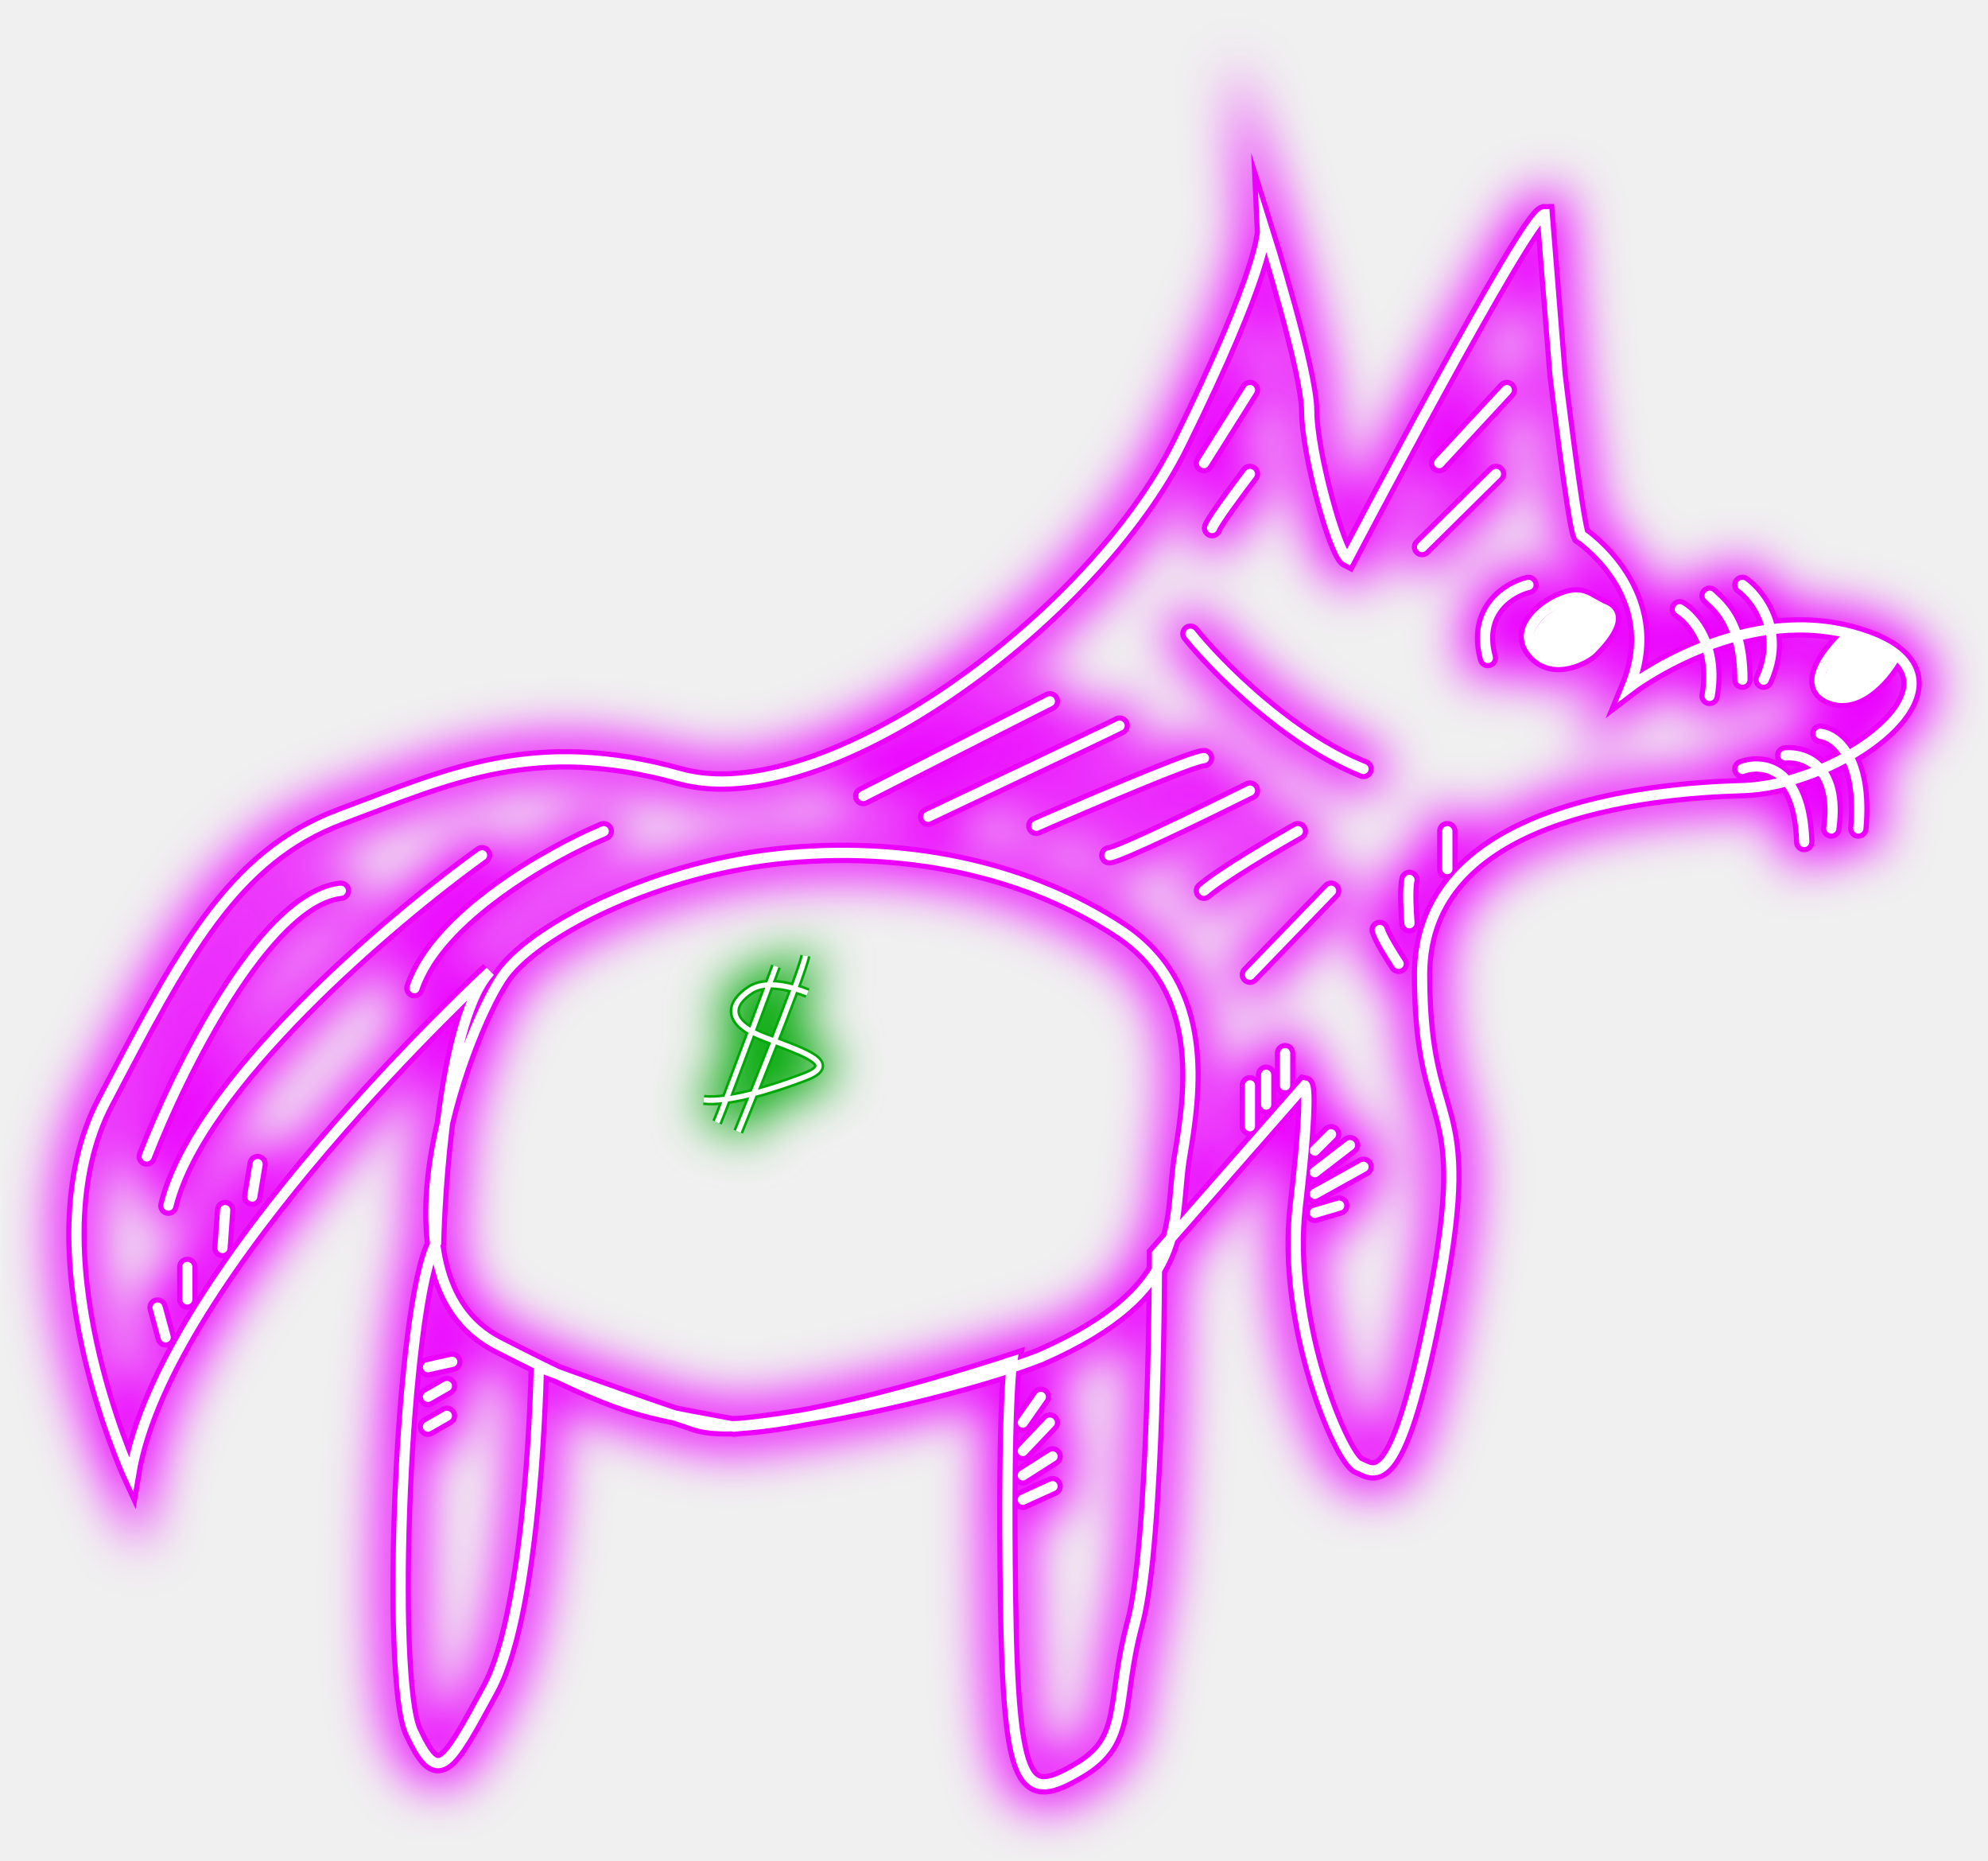
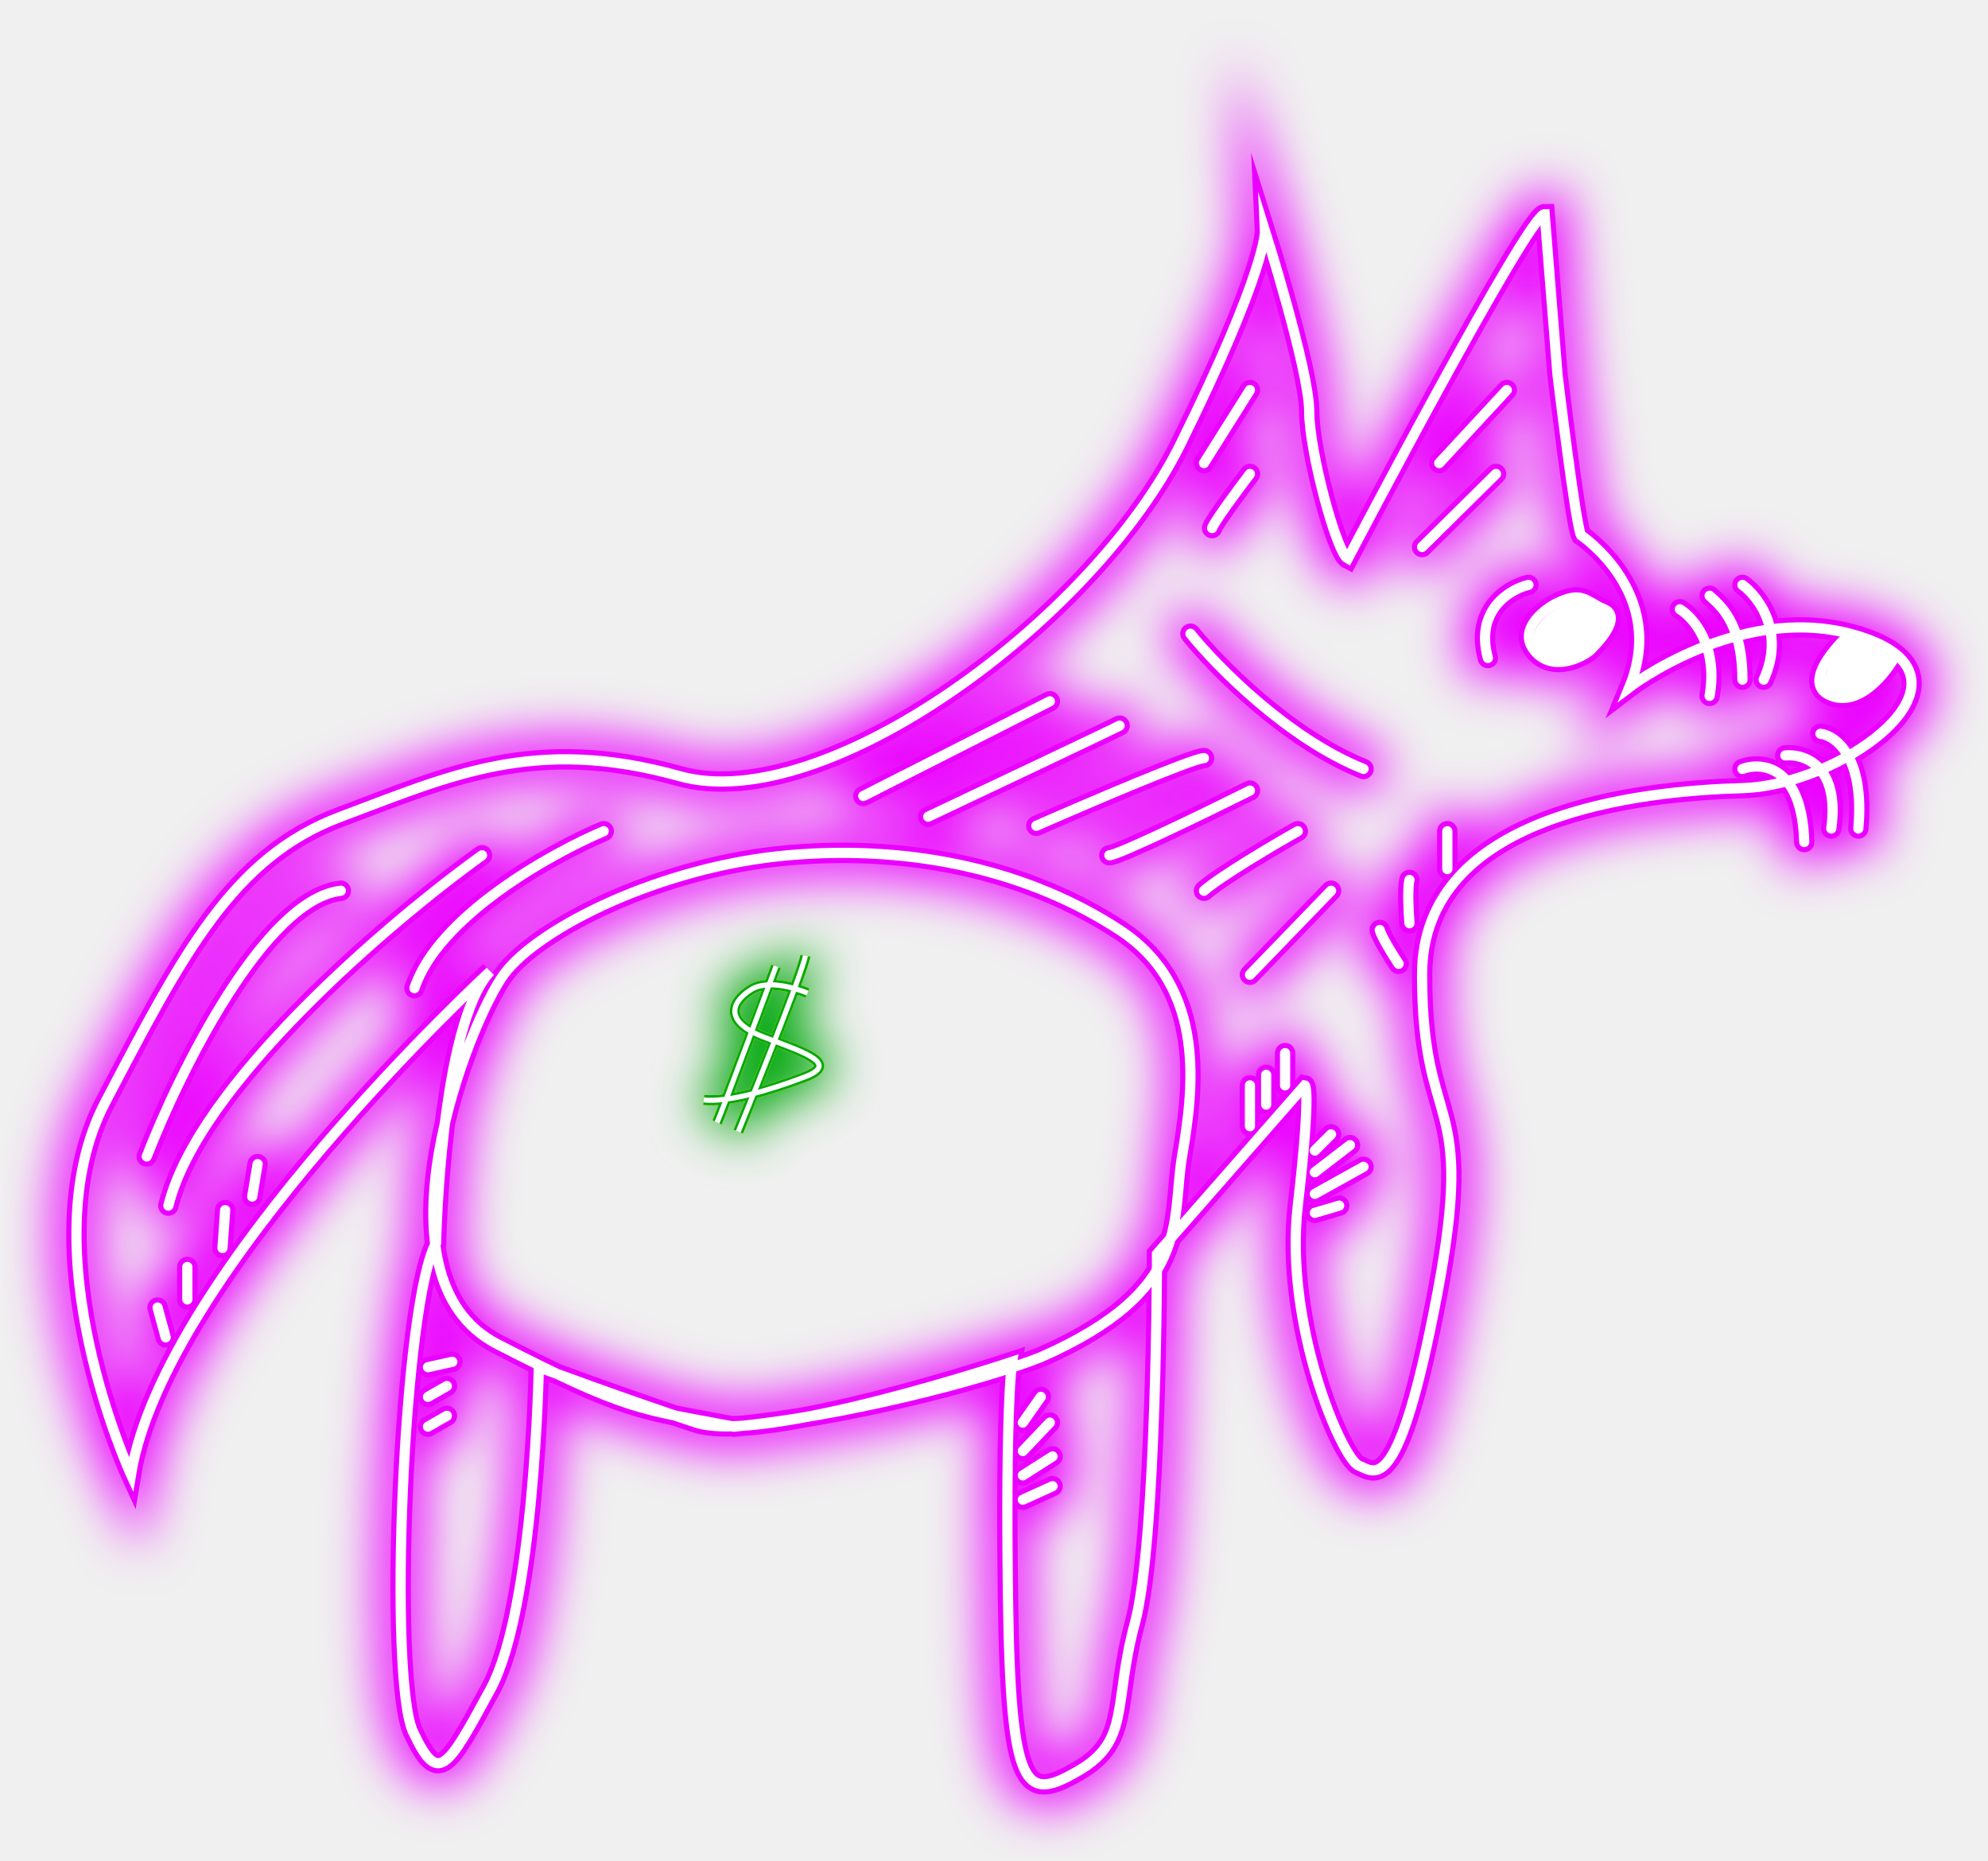
<svg xmlns="http://www.w3.org/2000/svg" width="390" height="365" viewBox="0 0 390 365" fill="none">
  <g filter="url(#filter0_f_14_295)">
    <path d="M362.968 124.307C340.85 118.542 319.641 134.8 319.641 134.8C327.226 116.367 310.157 104.985 310.157 104.985C309.075 102.808 305.553 73.535 305.553 73.535L303.028 42C299.845 42 264.412 109.593 264.412 109.593C262.248 108.51 256.837 88.623 256.837 80.67C256.837 72.717 248.17 45.249 248.17 45.249C248.17 45.249 248.53 52.841 231.556 87.179C214.582 121.517 161.846 160.219 133.319 152.245C104.792 144.271 88.168 152.245 66.866 160.198C45.563 168.151 35.814 187.295 20.643 216.218C5.473 245.141 25.693 289.237 25.693 289.237C32.196 249.473 96.156 190.554 96.156 190.554C86.396 201.045 85.548 243.782 85.548 243.782C79.013 255.674 76.17 329.436 81.05 339.746C85.93 350.056 87.553 347.348 96.22 331.347C104.888 315.346 105.704 268.181 105.704 268.181C105.704 268.181 123.294 274.701 136.523 279.043C149.752 283.386 198.552 267.12 198.552 267.12C198.552 267.12 197.226 274.987 197.746 313.477C198.266 351.967 201.247 353.315 211.538 347.359C221.828 341.402 218.317 334.341 222.645 318.351C226.973 302.36 226.973 245.969 226.973 245.969L255.957 212.894C255.957 212.894 257.304 213.128 254.599 236.487C251.893 259.846 263.277 286.104 266.523 287.453C269.769 288.801 274.331 293.983 281.959 253.837C289.586 213.691 278.978 222.907 278.978 191.191C278.978 159.476 322.293 155.133 341.824 154.592C359.27 154.108 383.563 137.841 371.985 128.38M362.968 124.307C364.052 124.59 365.138 124.925 366.224 125.318C368.706 126.216 370.602 127.25 371.985 128.38M362.968 124.307C359.407 127.486 353.679 134.375 359.255 136.499C364.83 138.622 370.065 131.971 371.985 128.38M299.846 114.732C296.133 115.617 289.343 119.723 291.889 129.066M28.791 226.838C35.255 210.174 51.92 176.422 66.866 174.723M94.566 167.764C76.503 180.764 38.908 212.708 33.035 236.487M118.436 163.043C108.004 167.45 85.973 179.777 81.305 193.835M237.784 103.584C238.209 102.309 242.912 95.974 245.21 92.966M245.21 76.508L236.193 90.842M295.602 76.508L282.341 90.842M293.48 92.966L278.978 107.3M329.55 119.51C332.202 121.103 337.083 126.73 335.385 136.499M341.824 114.732C344.982 117.033 350.237 123.97 345.994 133.314M335.385 116.856C336.976 118.449 341.824 121.634 341.824 133.314M341.824 150.833C345.689 149.417 353.526 150.302 353.95 165.167M350.237 148.178C353.95 147.825 360.952 150.196 359.255 162.513M357.133 143.931C360.139 144.285 365.832 148.497 364.559 162.513M233.541 124.307C238.668 130.672 252.637 144.887 267.489 150.833M254.599 163.043C249.897 165.698 239.634 171.75 236.193 174.723M245.21 155.08C236.723 159.308 219.325 167.764 217.628 167.764M236.193 148.709C234.071 148.709 213.384 157.558 203.306 161.982M219.638 142.339C218.03 143.188 193.935 154.599 182.088 160.198M205.958 137.561L169.358 156.142M261.124 174.723L245.21 191.191M270.672 182.417C271.096 183.907 273.324 187.465 274.385 189.057M276.506 172.6C276.082 174.298 276.33 178.97 276.506 181.094M283.933 163.043V170.476M245.21 212.894V220.911M248.393 210.824V216.664M252.106 206.577V212.894M257.941 225.689L261.124 222.503M257.941 229.936L264.837 224.627M257.941 234.183L267.489 228.874M257.941 237.899L262.715 236.487M200.654 279.043L204.188 274M200.654 284.618L205.958 279.043M200.654 289.396L206.488 285.68M200.654 294.174L206.488 291.519M83.957 268.181L88.731 267.12M83.957 274L87.67 271.876M83.957 279.84L87.67 277.716M32.505 262.32L30.913 256.481M36.748 254.888V248.517M43.644 244.801L44.174 237.368M49.478 234.714L50.539 228.343M98.934 191.02C105.695 181.985 129.696 169.95 154.621 167.764C179.547 165.578 202.249 171.051 219.638 182.417C237.027 193.784 234.023 214.219 231.892 226.838C229.761 239.457 234.023 253.087 204.188 266.211C192.61 270.814 165.295 277.821 143.984 279.84C125.336 276.306 123.205 276.811 97.632 263.687C72.058 250.563 92.173 200.054 98.934 191.02ZM305.15 118.449C302.498 119.864 297.936 123.651 300.907 127.474C304.62 132.252 310.985 128.535 312.046 127.474C313.107 126.412 318.411 121.103 314.698 119.51C310.985 117.918 310.454 115.794 305.15 118.449Z" stroke="#EB00FF" stroke-width="9" stroke-miterlimit="10" stroke-linecap="round" />
  </g>
  <path d="M316.82 121.103C316.82 123.742 311.611 129.597 307.802 129.597C303.994 129.597 300.907 127.458 300.907 124.819C300.907 122.18 306.116 117.918 309.924 117.918C313.732 117.918 316.82 118.464 316.82 121.103Z" fill="white" />
  <path d="M367.742 133.314C367.742 133.314 365.09 137.561 358.194 135.968C356.638 135.222 358.05 132.287 359.552 129.149C361.054 126.011 363.533 124.073 365.09 124.819C376.759 129.066 367.742 133.314 367.742 133.314Z" fill="white" />
  <path d="M362.968 124.307C340.85 118.542 319.641 134.8 319.641 134.8C327.226 116.367 310.157 104.985 310.157 104.985C309.075 102.808 305.553 73.535 305.553 73.535L303.028 42C299.845 42 264.412 109.593 264.412 109.593C262.248 108.51 256.837 88.623 256.837 80.67C256.837 72.717 248.17 45.249 248.17 45.249C248.17 45.249 248.53 52.841 231.556 87.179C214.582 121.517 161.846 160.219 133.319 152.245C104.792 144.271 88.168 152.245 66.866 160.198C45.563 168.151 35.814 187.295 20.643 216.218C5.473 245.141 25.693 289.237 25.693 289.237C32.196 249.473 96.156 190.554 96.156 190.554C86.396 201.045 85.548 243.782 85.548 243.782C79.013 255.674 76.17 329.436 81.05 339.746C85.93 350.056 87.553 347.348 96.22 331.347C104.888 315.346 105.704 268.181 105.704 268.181C105.704 268.181 123.294 274.701 136.523 279.043C149.752 283.386 198.552 267.12 198.552 267.12C198.552 267.12 197.226 274.987 197.746 313.477C198.266 351.967 201.247 353.315 211.538 347.359C221.828 341.402 218.317 334.341 222.645 318.351C226.973 302.36 226.973 245.969 226.973 245.969L255.957 212.894C255.957 212.894 257.304 213.128 254.599 236.487C251.893 259.846 263.277 286.104 266.523 287.453C269.769 288.801 274.331 293.983 281.959 253.837C289.586 213.691 278.978 222.907 278.978 191.191C278.978 159.476 322.293 155.133 341.824 154.592C359.27 154.108 383.563 137.841 371.985 128.38M362.968 124.307C364.052 124.59 365.138 124.925 366.224 125.318C368.706 126.216 370.602 127.25 371.985 128.38M362.968 124.307C359.407 127.486 353.679 134.375 359.255 136.499C364.83 138.622 370.065 131.971 371.985 128.38M299.846 114.732C296.133 115.617 289.343 119.723 291.889 129.066M28.791 226.838C35.255 210.174 51.92 176.422 66.866 174.723M94.566 167.764C76.503 180.764 38.908 212.708 33.035 236.487M118.436 163.043C108.004 167.45 85.973 179.777 81.305 193.835M237.784 103.584C238.209 102.309 242.912 95.974 245.21 92.966M245.21 76.508L236.193 90.842M295.602 76.508L282.341 90.842M293.48 92.966L278.978 107.3M329.55 119.51C332.202 121.103 337.083 126.73 335.385 136.499M341.824 114.732C344.982 117.033 350.237 123.97 345.994 133.314M335.385 116.856C336.976 118.449 341.824 121.634 341.824 133.314M341.824 150.833C345.689 149.417 353.526 150.302 353.95 165.167M350.237 148.178C353.95 147.825 360.952 150.196 359.255 162.513M357.133 143.931C360.139 144.285 365.832 148.497 364.559 162.513M233.541 124.307C238.668 130.672 252.637 144.887 267.489 150.833M254.599 163.043C249.897 165.698 239.634 171.75 236.193 174.723M245.21 155.08C236.723 159.308 219.325 167.764 217.628 167.764M236.193 148.709C234.071 148.709 213.384 157.558 203.306 161.982M219.638 142.339C218.03 143.188 193.935 154.599 182.088 160.198M205.958 137.561L169.358 156.142M261.124 174.723L245.21 191.191M270.672 182.417C271.096 183.907 273.324 187.465 274.385 189.057M276.506 172.6C276.082 174.298 276.33 178.97 276.506 181.094M283.933 163.043V170.476M245.21 212.894V220.911M248.393 210.824V216.664M252.106 206.577V212.894M257.941 225.689L261.124 222.503M257.941 229.936L264.837 224.627M257.941 234.183L267.489 228.874M257.941 237.899L262.715 236.487M200.654 279.043L204.188 274M200.654 284.618L205.958 279.043M200.654 289.396L206.488 285.68M200.654 294.174L206.488 291.519M83.957 268.181L88.731 267.12M83.957 274L87.67 271.876M83.957 279.84L87.67 277.716M32.505 262.32L30.913 256.481M36.748 254.888V248.517M43.644 244.801L44.174 237.368M49.478 234.714L50.539 228.343M98.934 191.02C105.695 181.985 129.696 169.95 154.621 167.764C179.547 165.578 202.249 171.051 219.638 182.417C237.027 193.784 234.023 214.219 231.892 226.838C229.761 239.457 234.023 253.087 204.188 266.211C192.61 270.814 165.295 277.821 143.984 279.84C125.336 276.306 123.205 276.811 97.632 263.687C72.058 250.563 92.173 200.054 98.934 191.02ZM305.15 118.449C302.498 119.864 297.936 123.651 300.907 127.474C304.62 132.252 310.985 128.535 312.046 127.474C313.107 126.412 318.411 121.103 314.698 119.51C310.985 117.918 310.454 115.794 305.15 118.449Z" stroke="#EB00FF" stroke-width="4" stroke-miterlimit="10" stroke-linecap="round" />
  <path d="M316.82 121.103C316.82 123.742 311.611 129.597 307.802 129.597C303.994 129.597 300.907 127.458 300.907 124.819C300.907 122.18 306.116 117.918 309.924 117.918C313.732 117.918 316.82 118.464 316.82 121.103Z" fill="white" />
  <path d="M367.742 133.314C367.742 133.314 365.09 137.561 358.194 135.968C356.638 135.222 358.05 132.287 359.552 129.149C361.054 126.011 363.533 124.073 365.09 124.819C376.759 129.066 367.742 133.314 367.742 133.314Z" fill="white" />
  <path d="M362.968 124.307C340.85 118.542 319.641 134.8 319.641 134.8C327.226 116.367 310.157 104.985 310.157 104.985C309.075 102.808 305.553 73.535 305.553 73.535L303.028 42C299.845 42 264.412 109.593 264.412 109.593C262.248 108.51 256.837 88.623 256.837 80.67C256.837 72.717 248.17 45.249 248.17 45.249C248.17 45.249 248.53 52.841 231.556 87.179C214.582 121.517 161.846 160.219 133.319 152.245C104.792 144.271 88.168 152.245 66.866 160.198C45.563 168.151 35.814 187.295 20.643 216.218C5.473 245.141 25.693 289.237 25.693 289.237C32.196 249.473 96.156 190.554 96.156 190.554C86.396 201.045 85.548 243.782 85.548 243.782C79.013 255.674 76.17 329.436 81.05 339.746C85.93 350.056 87.553 347.348 96.22 331.347C104.888 315.346 105.704 268.181 105.704 268.181C105.704 268.181 123.294 274.701 136.523 279.043C149.752 283.386 198.552 267.12 198.552 267.12C198.552 267.12 197.226 274.987 197.746 313.477C198.266 351.967 201.247 353.315 211.538 347.359C221.828 341.402 218.317 334.341 222.645 318.351C226.973 302.36 226.973 245.969 226.973 245.969L255.957 212.894C255.957 212.894 257.304 213.128 254.599 236.487C251.893 259.846 263.277 286.104 266.523 287.453C269.769 288.801 274.331 293.983 281.959 253.837C289.586 213.691 278.978 222.907 278.978 191.191C278.978 159.476 322.293 155.133 341.824 154.592C359.27 154.108 383.563 137.841 371.985 128.38M362.968 124.307C364.052 124.59 365.138 124.925 366.224 125.318C368.706 126.216 370.602 127.25 371.985 128.38M362.968 124.307C359.407 127.486 353.679 134.375 359.255 136.499C364.83 138.622 370.065 131.971 371.985 128.38M299.846 114.732C296.133 115.617 289.343 119.723 291.889 129.066M28.791 226.838C35.255 210.174 51.92 176.422 66.866 174.723M94.566 167.764C76.503 180.764 38.908 212.708 33.035 236.487M118.436 163.043C108.004 167.45 85.973 179.777 81.305 193.835M237.784 103.584C238.209 102.309 242.912 95.974 245.21 92.966M245.21 76.508L236.193 90.842M295.602 76.508L282.341 90.842M293.48 92.966L278.978 107.3M329.55 119.51C332.202 121.103 337.083 126.73 335.385 136.499M341.824 114.732C344.982 117.033 350.237 123.97 345.994 133.314M335.385 116.856C336.976 118.449 341.824 121.634 341.824 133.314M341.824 150.833C345.689 149.417 353.526 150.302 353.95 165.167M350.237 148.178C353.95 147.825 360.952 150.196 359.255 162.513M357.133 143.931C360.139 144.285 365.832 148.497 364.559 162.513M233.541 124.307C238.668 130.672 252.637 144.887 267.489 150.833M254.599 163.043C249.897 165.698 239.634 171.75 236.193 174.723M245.21 155.08C236.723 159.308 219.325 167.764 217.628 167.764M236.193 148.709C234.071 148.709 213.384 157.558 203.306 161.982M219.638 142.339C218.03 143.188 193.935 154.599 182.088 160.198M205.958 137.561L169.358 156.142M261.124 174.723L245.21 191.191M270.672 182.417C271.096 183.907 273.324 187.465 274.385 189.057M276.506 172.6C276.082 174.298 276.33 178.97 276.506 181.094M283.933 163.043V170.476M245.21 212.894V220.911M248.393 210.824V216.664M252.106 206.577V212.894M257.941 225.689L261.124 222.503M257.941 229.936L264.837 224.627M257.941 234.183L267.489 228.874M257.941 237.899L262.715 236.487M200.654 279.043L204.188 274M200.654 284.618L205.958 279.043M200.654 289.396L206.488 285.68M200.654 294.174L206.488 291.519M83.957 268.181L88.731 267.12M83.957 274L87.67 271.876M83.957 279.84L87.67 277.716M32.505 262.32L30.913 256.481M36.748 254.888V248.517M43.644 244.801L44.174 237.368M49.478 234.714L50.539 228.343M98.934 191.02C105.695 181.985 129.696 169.95 154.621 167.764C179.547 165.578 202.249 171.051 219.638 182.417C237.027 193.784 234.023 214.219 231.892 226.838C229.761 239.457 234.023 253.087 204.188 266.211C192.61 270.814 165.295 277.821 143.984 279.84C125.336 276.306 123.205 276.811 97.632 263.687C72.058 250.563 92.173 200.054 98.934 191.02ZM305.15 118.449C302.498 119.864 297.936 123.651 300.907 127.474C304.62 132.252 310.985 128.535 312.046 127.474C313.107 126.412 318.411 121.103 314.698 119.51C310.985 117.918 310.454 115.794 305.15 118.449Z" stroke="white" stroke-width="2" stroke-miterlimit="10" stroke-linecap="round" />
  <path d="M316.82 121.103C316.82 123.742 311.611 129.597 307.802 129.597C303.994 129.597 300.907 127.458 300.907 124.819C300.907 122.18 306.116 117.918 309.924 117.918C313.732 117.918 316.82 118.464 316.82 121.103Z" fill="white" />
  <path d="M367.742 133.314C367.742 133.314 365.09 137.561 358.194 135.968C356.638 135.222 358.05 132.287 359.552 129.149C361.054 126.011 363.533 124.073 365.09 124.819C376.759 129.066 367.742 133.314 367.742 133.314Z" fill="white" />
  <g filter="url(#filter1_f_14_295)">
-     <path class="wolfIconMoneyPath" d="M158.42 194.802C158.42 194.802 151.238 191.616 147.27 194.154C143.303 196.692 142.029 200.525 150.156 203.551C158.282 206.577 164.52 208.7 157.921 211.227C151.323 213.754 142.846 216.292 138.062 215.751M144.83 221.983C144.83 221.983 157.285 191.436 158.006 187.465M152.235 189.546C152.235 189.546 141.669 218.012 140.672 220.178" stroke="#00A807" stroke-width="6" stroke-miterlimit="10" />
+     <path class="wolfIconMoneyPath" style="filter:url(#shadow);" d="M158.42 194.802C158.42 194.802 151.238 191.616 147.27 194.154C143.303 196.692 142.029 200.525 150.156 203.551C158.282 206.577 164.52 208.7 157.921 211.227C151.323 213.754 142.846 216.292 138.062 215.751M144.83 221.983C144.83 221.983 157.285 191.436 158.006 187.465M152.235 189.546C152.235 189.546 141.669 218.012 140.672 220.178" stroke="#00A807" stroke-width="6" stroke-miterlimit="10" />
  </g>
-   <path class="wolfIconMoneyPath" d="M158.42 194.802C158.42 194.802 151.238 191.616 147.27 194.154C143.303 196.692 142.029 200.525 150.156 203.551C158.282 206.577 164.52 208.7 157.921 211.227C151.323 213.754 142.846 216.292 138.062 215.751M144.83 221.983C144.83 221.983 157.285 191.436 158.006 187.465M152.235 189.546C152.235 189.546 141.669 218.012 140.672 220.178" stroke="#00A807" stroke-width="2" stroke-miterlimit="10" />
+   <filter id="shadow">
+     <feGaussianBlur in="SourceAlpha" stdDeviation="2" />
+     <feOffset dx="0" dy="0" />
+     <feFlood flood-color="#b6ff00" />
+     <feComposite in2="SourceAlpha" operator="in" />
+     <feMerge>
+       <feMergeNode />
+       <feMergeNode in="SourceGraphic" />
+     </feMerge>
+   </filter>
+   <path class="wolfIconMoneyPath" style="filter:url(#shadow);" d="M158.42 194.802C158.42 194.802 151.238 191.616 147.27 194.154C143.303 196.692 142.029 200.525 150.156 203.551C158.282 206.577 164.52 208.7 157.921 211.227C151.323 213.754 142.846 216.292 138.062 215.751M144.83 221.983C144.83 221.983 157.285 191.436 158.006 187.465M152.235 189.546C152.235 189.546 141.669 218.012 140.672 220.178" stroke="#00A807" stroke-width="2" stroke-miterlimit="10" />
  <path class="wolfIconMoneyPath" d="M158.42 194.802C158.42 194.802 151.238 191.616 147.27 194.154C143.303 196.692 142.029 200.525 150.156 203.551C158.282 206.577 164.52 208.7 157.921 211.227C151.323 213.754 142.846 216.292 138.062 215.751M144.83 221.983C144.83 221.983 157.285 191.436 158.006 187.465M152.235 189.546C152.235 189.546 141.669 218.012 140.672 220.178" stroke="white" stroke-miterlimit="10" />
  <defs>
    <filter id="filter0_f_14_295" x="0.5" y="0.835" width="389" height="363.664" filterUnits="userSpaceOnUse" color-interpolation-filters="sRGB">
      <feFlood flood-opacity="0" result="BackgroundImageFix" />
      <feBlend mode="normal" in="SourceGraphic" in2="BackgroundImageFix" result="shape" />
      <feGaussianBlur stdDeviation="5" result="effect1_foregroundBlur_14_295" />
    </filter>
    <filter id="filter1_f_14_295" x="127.724" y="176.928" width="45.968" height="56.187" filterUnits="userSpaceOnUse" color-interpolation-filters="sRGB">
      <feFlood flood-opacity="0" result="BackgroundImageFix" />
      <feBlend mode="normal" in="SourceGraphic" in2="BackgroundImageFix" result="shape" />
      <feGaussianBlur stdDeviation="5" result="effect1_foregroundBlur_14_295" />
    </filter>
  </defs>
</svg>
